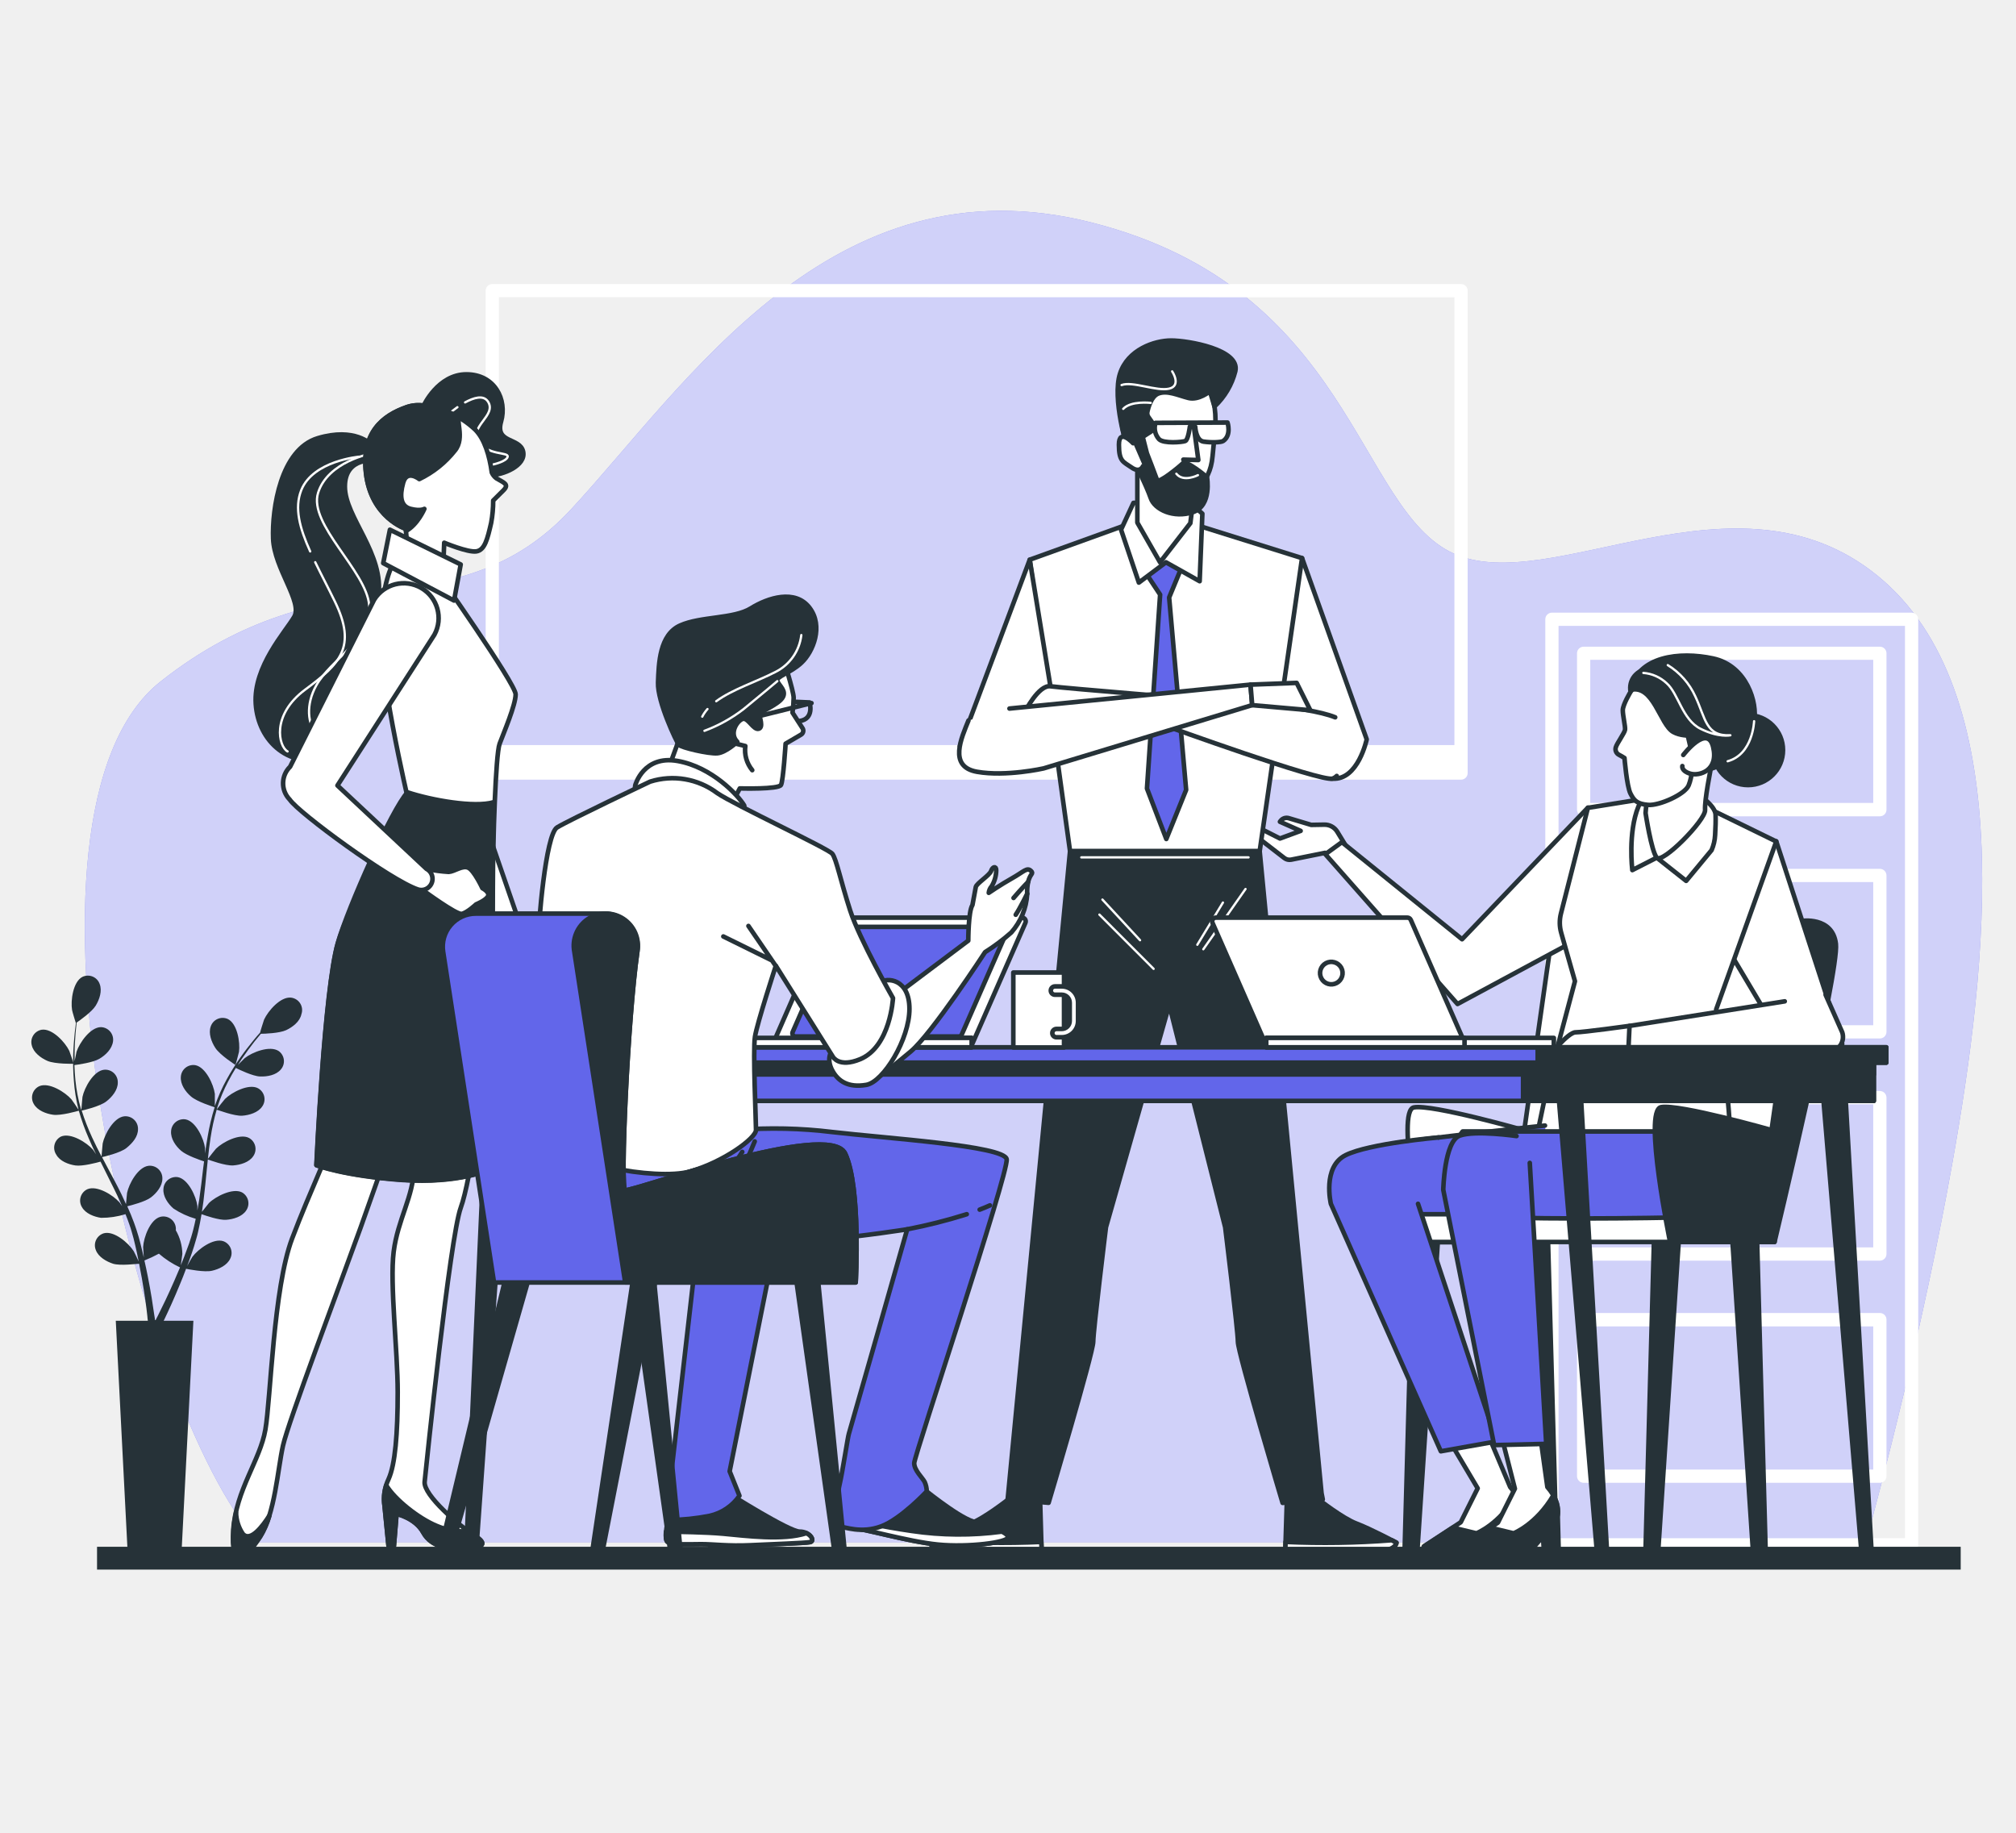
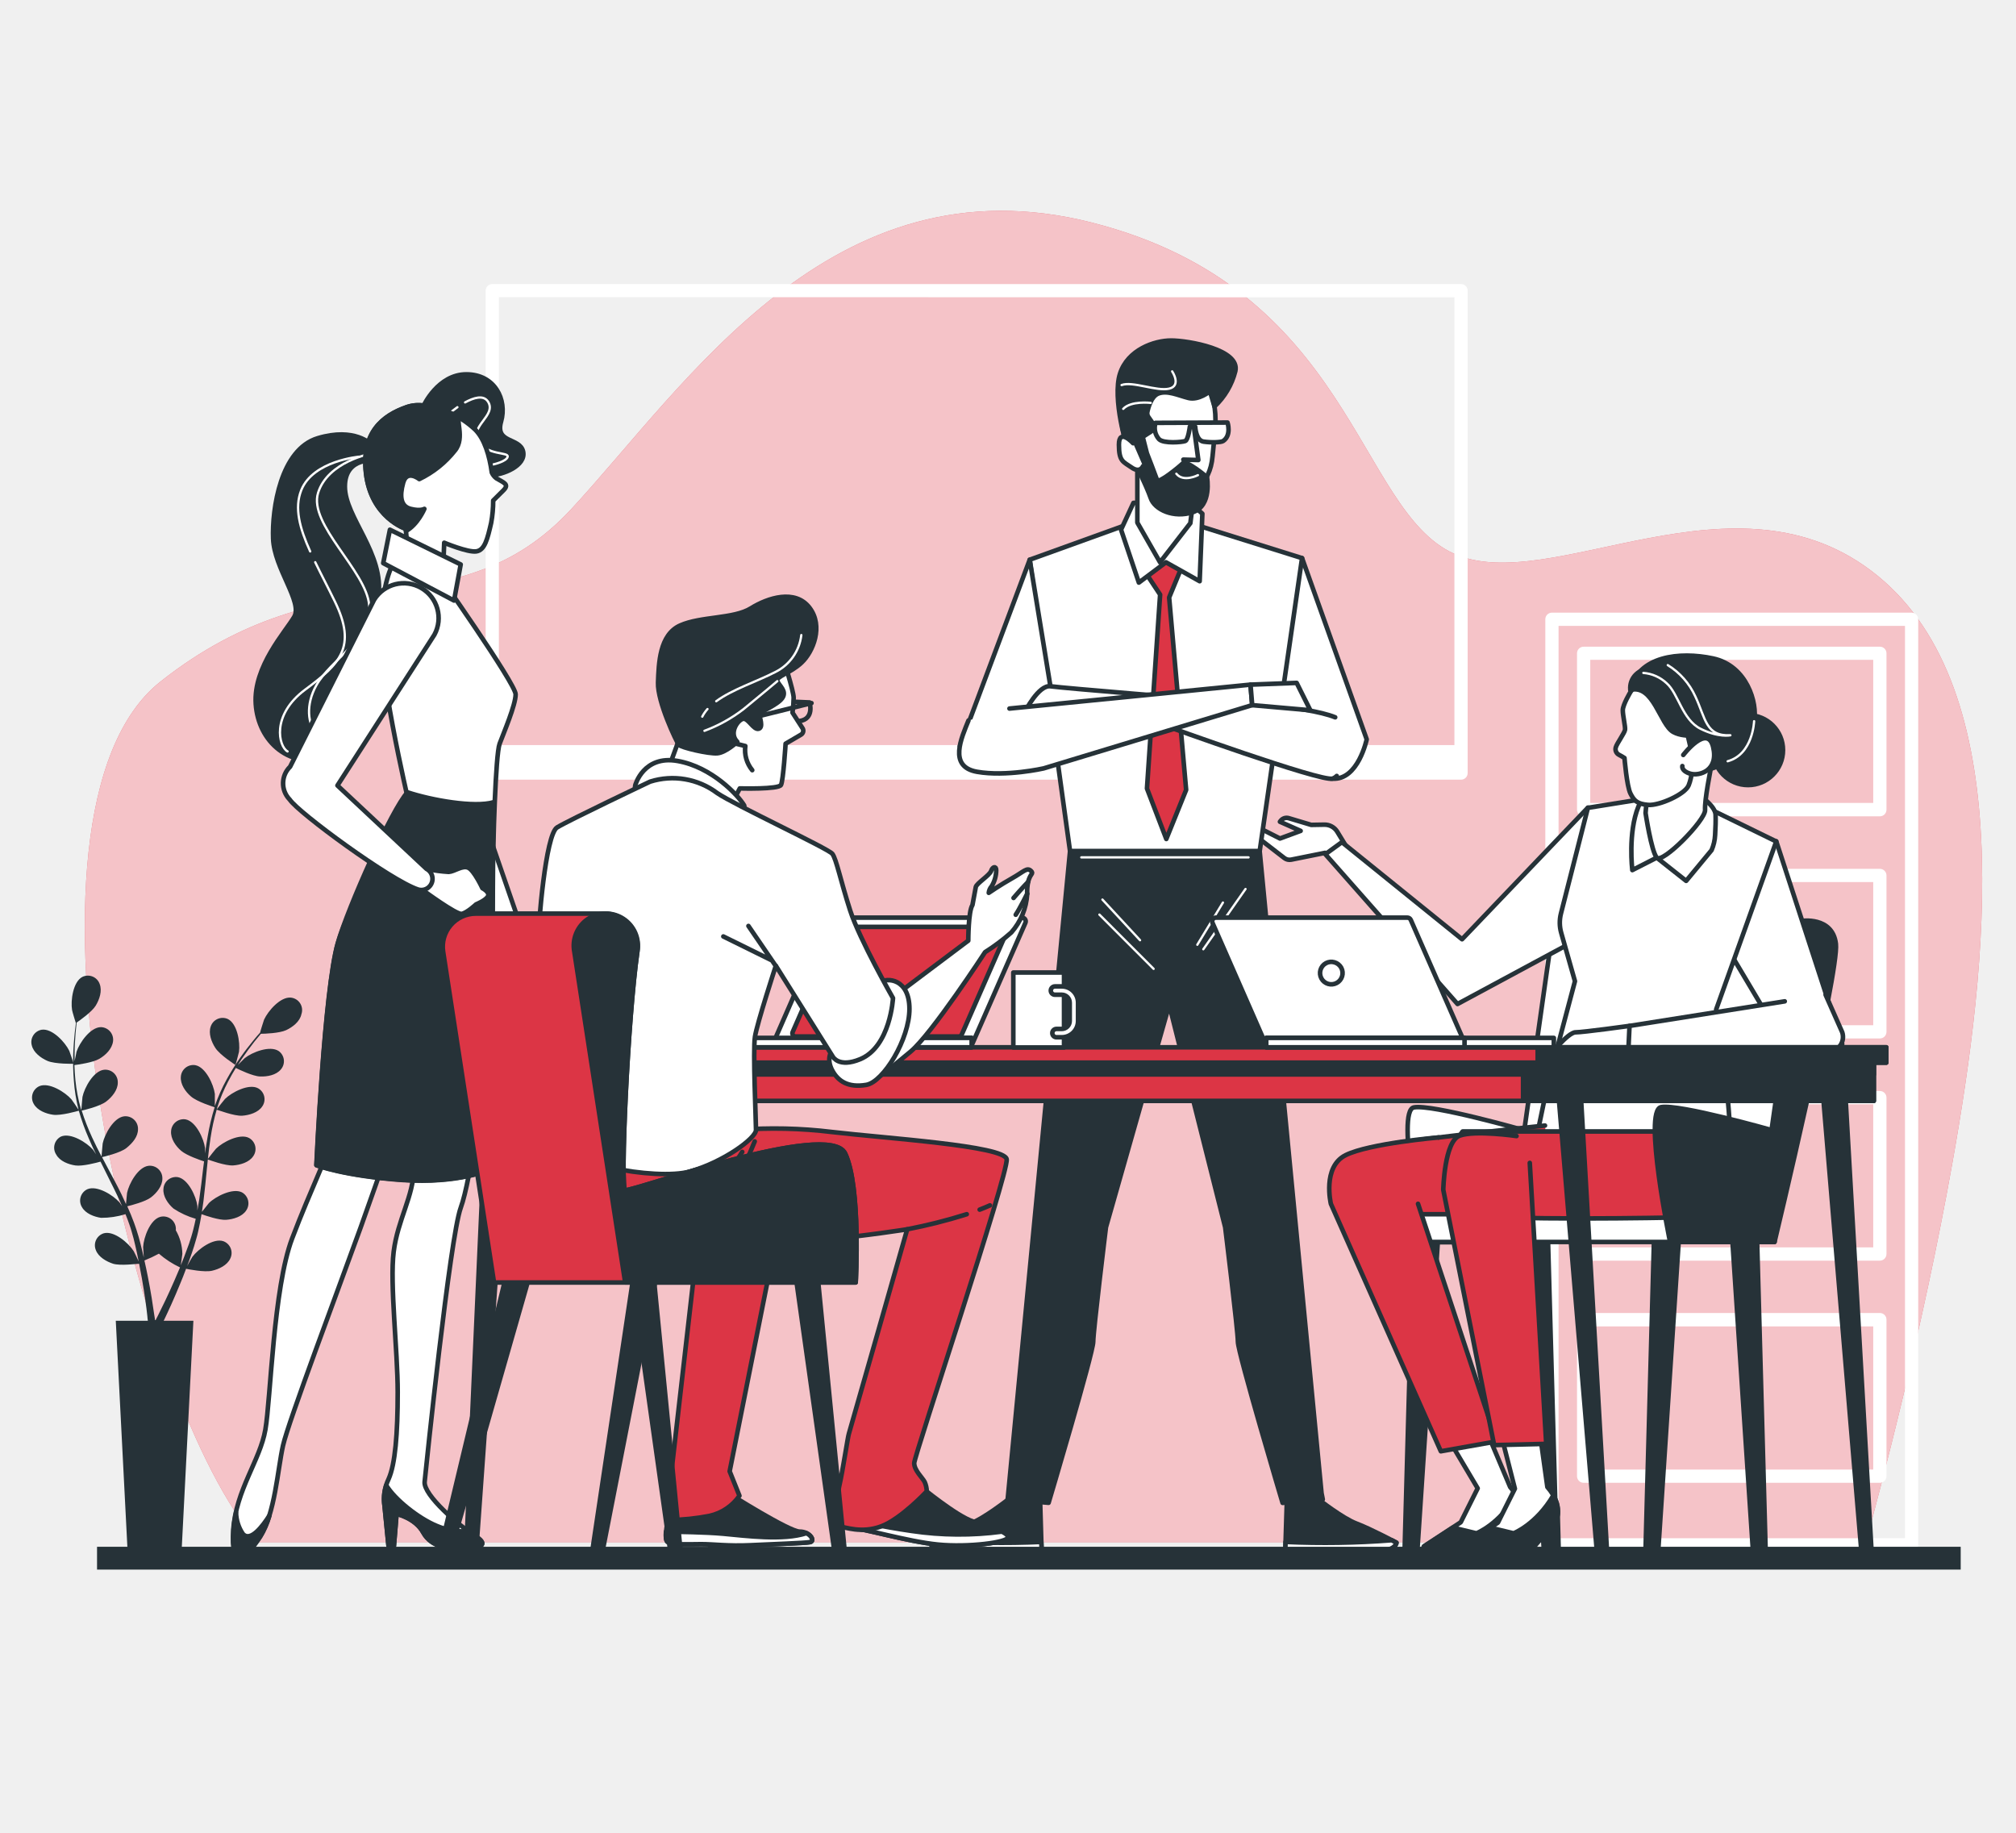
<svg xmlns="http://www.w3.org/2000/svg" viewBox="30 45 440 400">
-   <path d="M437.24 381.57c2.92-10.68 12.43-46.53 18.89-82.84 7.7-43.35 14.44-103.06-16.38-128.11s-71.28 4.82-92.47-4.81-22.15-57.8-79-72.24-88.62 35.63-113.66 62.6-53 8.67-89.58 37.57c-36.2 28.58-5.5 158 21.27 187.83z" fill="#6266ea" />
+   <path d="M437.24 381.57c2.92-10.68 12.43-46.53 18.89-82.84 7.7-43.35 14.44-103.06-16.38-128.11s-71.28 4.82-92.47-4.81-22.15-57.8-79-72.24-88.62 35.63-113.66 62.6-53 8.67-89.58 37.57c-36.2 28.58-5.5 158 21.27 187.83z" fill="#dc3545" />
  <path d="M437.24 381.57c2.92-10.68 12.43-46.53 18.89-82.84 7.7-43.35 14.44-103.06-16.38-128.11s-71.28 4.82-92.47-4.81-22.15-57.8-79-72.24-88.62 35.63-113.66 62.6-53 8.67-89.58 37.57c-36.2 28.58-5.5 158 21.27 187.83z" fill="#fff" opacity=".7" />
  <path d="M447.21 178.71h-78.5a1.45 1.45 0 00-1.44 1.44v202a1.45 1.45 0 001.44 1.45h78.5a1.45 1.45 0 001.45-1.45v-202a1.45 1.45 0 00-1.45-1.44zm-1.44 202h-75.61V181.6h75.61z" fill="#fff" />
  <path d="M375.64 223.16h64.65a1.44 1.44 0 001.44-1.45v-34.13a1.43 1.43 0 00-1.44-1.44h-64.65a1.44 1.44 0 00-1.45 1.44v34.13a1.45 1.45 0 001.45 1.45zm1.44-34.16h61.76v31.24h-61.76zm-1.44 82.64h64.65a1.43 1.43 0 001.44-1.44v-34.13a1.44 1.44 0 00-1.44-1.45h-64.65a1.45 1.45 0 00-1.45 1.45v34.13a1.44 1.44 0 001.45 1.44zm1.44-34.13h61.76v31.25h-61.76zm-1.44 82.62h64.65a1.44 1.44 0 001.44-1.44v-34.14a1.44 1.44 0 00-1.44-1.44h-64.65a1.45 1.45 0 00-1.45 1.44v34.14a1.45 1.45 0 001.45 1.44zm1.44-34.13h61.76v31.24h-61.76zm-1.44 82.62h64.65a1.44 1.44 0 001.44-1.45V333a1.43 1.43 0 00-1.44-1.44h-64.65a1.44 1.44 0 00-1.45 1.44v34.13a1.45 1.45 0 001.45 1.49zm1.44-34.13h61.76v31.24h-61.76zM348.88 107H137.44a1.44 1.44 0 00-1.44 1.4v105.32a1.44 1.44 0 001.45 1.44h211.43a1.43 1.43 0 001.44-1.44V108.4a1.43 1.43 0 00-1.44-1.4zm-1.45 2.89v97.72H138.88v-97.76z" fill="#fff" />
  <g stroke-linecap="round" stroke-linejoin="round">
    <path d="M396.43 315.28L391.88 384a1.39 1.39 0 01-1.38 1.29h0a1.37 1.37 0 01-1.37-1.42l1.87-68.59zm11.64 0l4.55 68.72a1.38 1.38 0 001.37 1.29h0a1.38 1.38 0 001.38-1.42l-1.89-68.55zm-45.62 0L367 384a1.38 1.38 0 001.37 1.29h0a1.38 1.38 0 001.38-1.42l-1.9-68.55zm-18.59 0L339.31 384a1.39 1.39 0 01-1.38 1.29h0a1.39 1.39 0 01-1.38-1.42l1.9-68.55z" fill="#263238" stroke="#263238" />
    <path d="M423.13 246s-45.4-1.7-49.24-1.7-4.73 1.7-4.73 1.7l-6.48 45.69s-20.15-5.75-24.1-5 1.95 29.42 1.95 29.42h22.8l.41-1.72h51.48l13.67-65.12c-.83-2.98-5.76-3.27-5.76-3.27z" fill="#fff" stroke="#263238" />
    <path d="M405.85 274.58s4.62 30-.68 33.5c-.82.54-5.27 3.1-9.43 2.68-3.34-.34-26.94 0-26.94 0s-3.28-6.24-3.94-10.84 4.5-24.34 4.5-24.34z" fill="#fff" stroke="#263238" />
-     <path d="M367.2 290.65s-34.16 3.55-35.77 4.51-9 7.41-7.73 11.6-1.93 4.51 1 5.16 44.46.64 44.46.64" fill="#6266ea" stroke="#263238" />
+     <path d="M367.2 290.65s-34.16 3.55-35.77 4.51-9 7.41-7.73 11.6-1.93 4.51 1 5.16 44.46.64 44.46.64" fill="#dc3545" stroke="#263238" />
    <path fill="#fff" stroke="#263238" d="M417.3 316.06h-81.17V310h81.17z" />
-     <path d="M398.13 291.94h-48.9s-2.57 2.9-2.9 9 .33 7.41 4.84 9 44.57.78 44.57.78" fill="#6266ea" stroke="#263238" />
+     <path d="M398.13 291.94h-48.9s-2.57 2.9-2.9 9 .33 7.41 4.84 9 44.57.78 44.57.78" fill="#dc3545" stroke="#263238" />
    <path d="M359.6 369.54l-5.12-12.13-8.39 1.59 6.42 10.82-3.7 7.41-8 5.23s-.93.92 3.07.61 12.3 0 12.3 0l5.23-6.15s1.9-3.13-1.81-7.38z" fill="#fff" stroke="#263238" />
    <path fill="#263238" stroke="#263238" d="M361.84 374.84l.21 7.93h-1.25l-1.67-3.96 2.71-3.97z" />
    <path d="M356.19 383.11l5.23-6.15s1.35-2.29-.51-5.59c-3.72 6.36-8.67 8.27-8.67 8.27l-5.16-1.24-6.26 4.1s-.93.92 3.07.61 12.3 0 12.3 0z" fill="#263238" stroke="#263238" />
-     <path d="M339.49 307.73l17.15 51.85-12.17 2.16-24-54s-1.93-8.06 3.22-10.63 20.3-3.87 20.3-3.87" fill="#6266ea" stroke="#263238" />
+     <path d="M339.49 307.73l17.15 51.85-12.17 2.16-24-54s-1.93-8.06 3.22-10.63 20.3-3.87 20.3-3.87" fill="#dc3545" stroke="#263238" />
    <path d="M394.5 316.05s-5.91-28.71-1.95-29.42 24.1 5 24.1 5l6.48-45.63s6.84-1.08 7.56 5-13.39 65.05-13.39 65.05z" fill="#263238" stroke="#263238" />
    <path d="M324.91 231.52l-3.05-5a3.23 3.23 0 00-2.81-1.54l-2.87.05-4.91-1.47a1.64 1.64 0 00-1.74.55l-.18.23 4.52 2-4.51 1.66-4.79-2.43a.9.9 0 00-1.13.26h0a.9.9 0 00.16 1.26l6.7 5.17a1.87 1.87 0 001.5.36l7.41-1.49 2.07 2.26z" fill="#fff" stroke="#263238" />
    <path fill="#fff" stroke="#263238" d="M376.57 221.26l-27.47 28.73-26.22-21.19-3.62 2.63 28.85 32.69 25.01-13.47 3.45-29.39zm41.1 7.34l14.4 44.25-12.42.36-12.35-20.77s6.94-20.95 10.37-23.84z" />
    <path d="M402 221l15.67 7.65-13.12 36.69 1.55 10.23-36.74.06 4.38-16.48-3-10.56a8.09 8.09 0 01-.06-4.2l5.88-23.08 15.44-2.48z" fill="#fff" stroke="#263238" />
    <path d="M401.25 218.85s3.08 2.08 3.18 3.93c.05 1.09 0 3-.1 4.46a9.47 9.47 0 01-.77 3.31l-5.55 6.7-6.42-5.07-5.33 2.72s-1-8.17 1.33-13.87 12.47-3.61 13.66-2.18z" fill="#fff" stroke="#263238" />
    <path d="M405.66 203s-1.26 4.53-1.85 7.53-1.78 9-1.67 11.25-9.36 11.83-10.55 10.4-2.44-9.74-2.44-9.74l1.18-13.44s12.34-13.67 15.33-6z" fill="#fff" stroke="#263238" />
    <path d="M385.87 196s-1.69 2.79-1.69 4 .59 3.58.49 4.27-1.78 3-2 3.78a1.38 1.38 0 00.69 1.69 13.2 13.2 0 011.19.69s.5 6.16 1.3 7.75 1.49 2.29 3.87 2.49 8.05-2.29 8.84-4.28.9-4.37 1-7.25-1.89-7-3.38-10.93-7.73-6.09-10.31-2.21z" fill="#fff" stroke="#263238" />
    <circle cx="411.52" cy="208.71" r="7.63" fill="#263238" stroke="#263238" />
    <path d="M385.83 195.57s3.07-2.65 8.59 2.62 3.42 12.89 7.11 14.47 10.52-6.32 11.31-10.26-1.58-12.11-8.95-13.69-16.4-.5-18.06 6.86z" fill="#263238" stroke="#263238" />
    <path d="M385.83 195.57a4.1 4.1 0 014.65-4.49c5 .27 5.52 8.16 8.15 11.32s3.95 2.63 3.95 2.63-4.47 1.31-7.37-.27-4.3-10.49-9.38-9.19z" fill="#263238" stroke="#263238" />
    <path d="M394 190.16a15.6 15.6 0 016 6.81c2.27 4.81 2.27 8.78 7.66 8.5 0 0-2.55.57-6.52-1.42s-4.82-7.65-7.37-9.92a8.39 8.39 0 00-5.1-2.27m24.17 10.54s-.23 7.22-5.77 8.74" fill="none" stroke="#fff" stroke-width=".5" />
    <path d="M397.38 209.77s5.28-6.91 6.52-1.75-3 6.42-5 5.83-1.72-1.66-1.72-1.66m-11.55 56.71s-10.08 1.4-11.76 1.4-5.88 5.32-5.88 5.32h18.48z" fill="#fff" stroke="#263238" />
    <path d="M428.45 262.12l3.62 8.16a3.22 3.22 0 01-3 4.25l-43.7.25.28-5.88 33.88-5.36" fill="#fff" stroke="#263238" />
    <path fill="#263238" stroke="#263238" d="M369.96 374.84l.21 7.93h-1.25l-1.67-3.96 2.71-3.97z" />
    <path d="M367.72 369.54L366.11 358l-8.38.54 2.9 11.36-3.7 7.41-8 5.23s-.92.92 3.08.61 12.3 0 12.3 0l5.23-6.15s1.89-3.21-1.82-7.46z" fill="#fff" stroke="#263238" />
    <path d="M364.31 383.11l5.23-6.15s1.35-2.29-.52-5.59c-3.72 6.36-8.67 8.27-8.67 8.27l-5.15-1.24-6.27 4.1s-.92.92 3.08.61 12.3 0 12.3 0z" fill="#263238" stroke="#263238" />
-     <path d="M363.88 298.8l3.59 61.32-11.37.27-11.1-55.71s.21-10.61 3.6-11.83 12.39.09 12.39.09" fill="#6266ea" stroke="#263238" />
+     <path d="M363.88 298.8l3.59 61.32-11.37.27-11.1-55.71s.21-10.61 3.6-11.83 12.39.09 12.39.09" fill="#dc3545" stroke="#263238" />
  </g>
  <g stroke-linecap="round" stroke-linejoin="round">
    <path d="M314.18 166.81l14.11 39.55s-1.86 8.95-7.46 8.58-7.09-8.21-8.58-9.33-3.73-9.7-3.73-9.7z" fill="#fff" stroke="#263238" />
    <path fill="#fff" stroke="#263238" d="M277.68 158.88l-22.94 8.28 8.8 63.61h41.39l9.25-63.96-24.76-7.75-11.74-.18z" />
-     <path fill="#6266ea" stroke="#263238" d="M279.89 169.78l3.31 4.99-2.87 42.32 4.22 11.02 4.33-10.72-3.71-41.99 2.98-7.21-4.13-5.43-4.13 7.02z" />
+     <path fill="#dc3545" stroke="#263238" d="M279.89 169.78l3.31 4.99-2.87 42.32 4.22 11.02 4.33-10.72-3.71-41.99 2.98-7.21-4.13-5.43-4.13 7.02z" />
    <path fill="#fff" stroke="#263238" d="M284.47 167.72l-5.91 4.43-3.89-11.55 2.71-5.85 12.09-.29 2.95 2.65-.59 14.74-7.36-4.13z" />
    <path d="M290.72 151.75l-.92 7.43-6.62 8.54-4.95-8.66v-13.93s8.67 2.17 12.49 6.62z" fill="#fff" stroke="#263238" />
    <path d="M274.83 136.31c0-6.75 4.92-12.22 11-12.22s9.45 5.77 9.45 12.52c0 2.18-.45 5.92-.63 7.91-.31 3.4-1.34 4.84-3.35 7.89-6.59 10-12-4.67-14.77-9.6a13.12 13.12 0 01-1.7-6.5z" fill="#fff" stroke="#263238" />
    <path fill="#fff" stroke="#263238" d="M290.61 138.43l.93 6.97-3.27-.09" />
    <path d="M297.91 137.22l-15.72.07a3.67 3.67 0 00.78 3.57c1 1 5.07.65 5.72.39s1-3.12 1-3.12h1.17s.13 3 1.81 3.25 3.87.17 4.29-.13c1.86-1.25.95-4.03.95-4.03z" fill="#fff" stroke="#263238" />
    <path d="M276.77 143.94s3.54 7.25 4.38 9.76 5 4.47 9.21 3.07 3.07-7.63 3.07-7.63-4.47-3.82-5.3-3-5.31 4.47-5.59 3.63-2.23-5.86-2.23-5.86l-.91-3.56 1.87-1.2a1.4 1.4 0 00.25-1.88l-.88-1.27a1.42 1.42 0 01-.23-1.08c.23-1.09.86-3.35 2.32-4 2-.83 4.43.38 6.67.94s4.67-1.46 4.67-1.46l1 3.32a15.93 15.93 0 004.54-7.7c1.12-4.75-10.33-6.7-14-6.7s-9.49 2-11.17 7.26 1.34 16.42 2.33 17.36z" fill="#263238" stroke="#263238" />
    <path d="M285.83 126.05s2.08 3.12-.65 3.77-8.05-1.69-10.39-.78m6.36 3.89s-4.28-.52-6 1.3m16.3 14.47s-3.15 1.64-4.71-.31" fill="none" stroke="#fff" stroke-width=".5" />
    <path d="M277.3 141.73s-3.09-3.4-3.09.31.93 3.71 2.78 5 2.48-.31 2.48-.31" fill="#fff" stroke="#263238" />
    <path d="M318.56 372.24h.14l-.27-1.36-13.5-140.1h-41.39l-13.61 141.45h.15l8.78.75s9.74-32.7 9.74-35.14 2.78-25 2.78-25l13.81-48.55 12.21 48.55s2.78 22.61 2.78 25 9.75 35.16 9.75 35.16l8.26-.71h.37z" fill="#263238" stroke="#263238" />
    <path fill="none" stroke="#fff" stroke-width=".5" d="M301.84 239.02l-9.21 13.15m4.28-10.19l-5.59 9.21m-20.71-9.86l8.21 8.87m-8.87-5.59l11.83 11.84M266 232.12h36.5" />
    <path d="M250.08 372.23s-5.27 4.15-8.31 5.29-8.72 4.17-8.72 4.17 0 1.9 4.93 1.9h19.35l-.33-11.36z" fill="#263238" stroke="#263238" />
    <path d="M257.26 381.52a188.23 188.23 0 01-23.18-.37l-1 .54s0 1.9 4.93 1.9h19.35z" fill="#fff" stroke="#263238" />
    <path d="M317.76 372.23s5.28 4.15 8.31 5.29 8.73 4.17 8.73 4.17 0 1.9-4.94 1.9h-19.34l.35-11.36z" fill="#263238" stroke="#263238" />
    <path d="M310.58 381.52a188.23 188.23 0 0023.18-.37l1 .54s0 1.9-4.94 1.9h-19.3zm-55.84-214.36l-15.24 40.69h14.62l5.46-11.1-4.84-29.59z" fill="#fff" stroke="#263238" />
    <path d="M321.41 201.55c-6.1-2.52-25.67-3.77-26.69-3.77s-32.83-2.62-35.44-3-5.6 5.6-5.6 5.6l13.8-.38 16.79 3.36s34 12.31 36.56 11.57a2.28 2.28 0 00.92-.58" fill="#fff" stroke="#263238" />
    <path d="M250.32 199.64l52.6-5.22.38 4.47-45.52 13.81s-8.2 1.86-14.55.74-3.35-7.46-1.86-11.19" fill="#fff" stroke="#263238" />
    <path fill="#fff" stroke="#263238" d="M302.93 194.42l10.07-.38 2.98 5.97-12.68-1.11-.37-4.48z" />
  </g>
  <g stroke="#263238" stroke-linecap="round" stroke-linejoin="round">
    <path d="M370 282.16l8.59 102.27a1.13 1.13 0 001.35.94 1.1 1.1 0 00.83-1.18l-5.85-102zm57.73 0l8.62 102.61a1.12 1.12 0 001.35.94 1.1 1.1 0 00.83-1.18l-5.87-102.37zm-238.24 0L185 383.54a1.12 1.12 0 00.84 1.19h0a1.07 1.07 0 001.33-.92l7.27-101.65zm-53.21 0l-4.52 101a1.13 1.13 0 00.85 1.19 1.08 1.08 0 001.33-.92l7.24-101.31z" fill="#263238" />
-     <path fill="#6266ea" d="M133.08 276.49h305.89v8.78H133.08z" />
+     <path fill="#dc3545" d="M133.08 276.49h305.89v8.78H133.08z" />
    <path fill="#263238" d="M133.08 276.49h305.89v3.01H133.08z" />
    <path fill="#263238" d="M362.42 276.49h76.54v8.78h-76.54z" />
-     <path fill="#6266ea" d="M130.35 273.57h311.34v3.35H130.35z" />
+     <path fill="#dc3545" d="M130.35 273.57h311.34v3.35H130.35z" />
    <path fill="#263238" d="M365.61 273.57h76.07v3.35h-76.07z" />
    <path d="M199.7 273.27h41.78a.81.81 0 00.75-.49l11.57-26.38a.81.81 0 00-.75-1.13h-41.78a.81.81 0 00-.74.48L199 272.13a.81.81 0 00.7 1.14z" fill="#fff" />
-     <path d="M203.62 271.21h35.65a.69.69 0 00.63-.41l9.87-22.51a.69.69 0 00-.63-1h-35.65a.69.69 0 00-.64.42L203 270.24a.69.69 0 00.62.97z" fill="#6266ea" />
+     <path d="M203.62 271.21h35.65a.69.69 0 00.63-.41l9.87-22.51a.69.69 0 00-.63-1h-35.65a.69.69 0 00-.64.42L203 270.24a.69.69 0 00.62.97z" fill="#dc3545" />
    <path fill="#fff" d="M179.29 271.52h62.77v2.05h-62.77z" />
    <path fill="#fff" d="M211.64 271.52h30.43v2.05h-30.43zm39.52-14.27h11.07v16.36h-11.07z" />
    <path d="M261.74 271.38h-1.16a.91.91 0 010-1.82h1.16a1.74 1.74 0 001.73-1.73v-4a1.74 1.74 0 00-1.73-1.73h-1.49a.91.91 0 110-1.82h1.49a3.55 3.55 0 013.55 3.55v4a3.55 3.55 0 01-3.55 3.55zm86.98 1.89h-41.78a.81.81 0 01-.74-.49l-11.57-26.38a.81.81 0 01.74-1.13h41.78a.82.82 0 01.75.48l11.57 26.38a.82.82 0 01-.75 1.14z" fill="#fff" />
    <path fill="#fff" d="M369.13 273.57h-62.77v-2.05h62.77z" />
    <path fill="#fff" d="M349.64 273.57h-43.28v-2.05h43.28zm-26.9-17.35a2.46 2.46 0 11-3.37-1 2.49 2.49 0 013.37 1z" />
  </g>
  <g stroke-linecap="round" stroke-linejoin="round">
    <path d="M127.37 178.57l3.08 30.43 14 40.53-4.79 2.74-16.44-37.1-8.21-31.85s-.69-9.58 2.74-11 8.25.09 9.62 6.25zm17.12 71s3.08 6.51 3.43 8.22.7 5.2-.65 6.76c-1.63 1.88-3.12.43-3.12.43s-4.11-1-4.11-4.45-.34-8.22-.34-8.22z" fill="#fff" stroke="#263238" />
    <path fill="none" stroke="#263238" d="M141.13 259.78l5.77 1.5" />
    <path d="M142.51 255.89l1.64 2.58s-3.82 6.53-1.77 4.82 5.88-3.79 5.54-5.5a27.2 27.2 0 00-2.28-5.16" fill="#fff" stroke="#263238" />
    <path d="M111 142s-3.52-3.8-11.64-1.36-10 15.44-9.75 21.93 6.5 13.81 4.61 17.06-8.94 10.83-8.4 19 7.31 14.62 17.06 11.64 8.12-14.91 6.18-19.27 2.17-6.23 3.52-15.71-7.31-17.33-7.31-24.1 7-5.68 7-5.68z" fill="#263238" stroke="#263238" />
    <path d="M98.8 167.7c1.28 2.64 2.77 5.46 4.25 8.5 4.94 10.08 1.08 13.72-6.43 19.3s-5.79 12.44-3.86 13.5m15.66-64.33s-10.08.86-12.66 7.29c-1.56 3.91-.36 8.29 1.94 13.39m3.35 41.14a6.06 6.06 0 002.43.38" fill="none" stroke="#fff" stroke-width=".5" />
    <path d="M111 144s-9.44 1.71-11.58 8.57 10.51 17 11.15 24.46-8.37 11.82-11.57 17.61c-2.25 4.06-2 8.53.37 10.78" fill="none" stroke="#fff" stroke-width=".5" />
    <path d="M135.22 282.07s-2.33 20.12-4.67 26.54-7.58 56.87-7.87 59.79 7.58 9.62 10.79 11.67 1.75 2.62-1.75 2.91-7.58-.29-9.33-3.5-5.84-4.08-5.84-4.08l-.58 7h-1.17l-.87-8.75a10.08 10.08 0 01.87-5.83c1.46-3.21 2-9.92 2-19s-1.75-23.63-.88-30.63 4.38-12.25 4.38-18.08.29-14.58.29-14.58z" fill="#fff" stroke="#263238" />
    <path d="M113.93 373.65a9.66 9.66 0 01.37-4.49c1.81 3.06 7 7.21 11 8.86a14.59 14.59 0 006.89 1.16c.47.35.91.65 1.28.89 3.21 2 1.75 2.62-1.75 2.91s-7.58-.29-9.33-3.5-5.84-4.08-5.84-4.08l-.58 7h-1.17z" fill="#263238" stroke="#263238" />
    <path d="M118.3 285.28s-5 14.87-9.62 27.7-15.75 42.29-16.92 47.54-1.75 14.88-5 19.84-6.42 7.29-5.84-1.46 5.84-15.17 7-21.88 1.75-30.91 5.83-41.7 8.46-19.54 9-22.75a75.37 75.37 0 00.58-9.63z" fill="#fff" stroke="#263238" />
    <path d="M81.52 375.15a8.66 8.66 0 001.48 4.62c1.68 1.88 4.39-1.77 5.8-4a18.93 18.93 0 01-2 4.58c-3.21 4.95-6.42 7.29-5.84-1.46a26.24 26.24 0 01.56-3.74z" fill="#263238" stroke="#263238" />
    <path d="M116 167.9s-1.75 1.46-2.92 11.38 6.13 40.83 6.13 40.83-12.54 20.54-15.46 30.75-4.67 48.46-4.67 48.46 6.13 2.34 18.67 3.21S137 300.2 137 300.2s.58-54.59.58-63 .59-27.54 1.46-29.87 3.5-8.46 3.5-10.79S125 169.36 125 169.36z" fill="#fff" stroke="#263238" />
    <path d="M103.72 250.86c2.3-8 11.82-29.28 15.22-32.94 5.17 1.72 14.6 3.42 18.81 2.16-.13 3-.2 14.2-.2 17.07 0 8.46-.58 63-.58 63s-6.71 3.21-19.25 2.33-18.67-3.21-18.67-3.21 1.75-38.2 4.67-48.41zm18.75-117.34s3.13-6.82 9.32-6.82 8.94 5.5 7.57 10.31 4.12 3.44 4.81 6.54-4.47 5.15-7.22 5.15-14.48-15.18-14.48-15.18z" fill="#263238" stroke="#263238" />
    <path d="M131.51 132.82c1.84-1 4-1.72 5-.16 1.93 3-4.07 5.36-2.14 8.58s6.65 2.36 6.43 3.43-3.21 1.71-3.21 1.71M128.36 135s.59-.51 1.47-1.13" fill="none" stroke="#fff" stroke-width=".5" />
    <path d="M138.34 149.39a3.12 3.12 0 01-1-1.26c-.5-3.69-1.58-7.32-3.62-9.36a19.83 19.83 0 00-11.23-5.25 7.91 7.91 0 00-3.71.34c-5.31 1.86-9.87 5.53-8.89 14.38 1.08 9.75 8.67 12.19 8.67 12.19l.54 6 7.58 3.52.27-6.5s5.14 2.16 7 1.89 2.44-2.71 3.25-6.23a26.34 26.34 0 00.44-4.87l2.27-2.26c1.29-1.31.02-1.63-1.57-2.59z" fill="#fff" stroke="#263238" />
    <path d="M109.87 148.24c-1-8.85 3.58-12.52 8.89-14.38a7.91 7.91 0 013.71-.34 21.49 21.49 0 018.12 2.82c-1.52-.31 1.07 4.16-1.31 7a22.13 22.13 0 01-7.77 6.22s-2.7-2.17-3.52.81-.54 5.14 1.63 5.69 3 0 3 0-1.44 3.41-4 4.82v-.49s-7.62-2.39-8.75-12.15z" fill="#263238" stroke="#263238" />
    <path fill="#fff" stroke="#263238" d="M130.55 168.19l-1.45 7.88-15.46-8.17 1.46-7.29 15.45 7.58zm-7.47 66.44a32.4 32.4 0 004.86.66c1.27-.08 3-1.51 4.28-.9s3.07 4.46 3.07 4.46 1.7.86 1.21 1.77-2.59 1.75-2.59 1.75-2 1.89-3.16 2.08-8.23-5-8.23-5z" />
    <path d="M123.83 238.37a2.45 2.45 0 00-.75-3.74l-19.43-18.2 21.16-32.9a7.61 7.61 0 00-13.15-7.65l-18.34 36.45a5.06 5.06 0 00-.16 7.1l.07.07c1.84 2.84 22.08 17.69 28 19.63a2.43 2.43 0 002.6-.76z" fill="#fff" stroke="#263238" />
  </g>
  <g stroke-linecap="round" stroke-linejoin="round">
    <path d="M200.71 188s2.51 7.77 2.51 9.28a27.44 27.44 0 01-.25 3.26l2.21 3.43a1 1 0 01-.31 1.34l-3.41 2s-.5 8-1 9-9 .76-9 .76l-2.76 5.26-14.3-5.51 3.76-10.29-.78-15.53s8.78-7.76 23.33-3z" fill="#fff" stroke="#263238" />
    <path d="M190.92 206.9s-2.49 2.34-4.36 2.5-7.95-1.25-8.42-1.87-4.67-9.35-4.52-13.56.32-10.44 4.83-12.46 11.69-1.41 15.43-3.74 9.66-4.21 12.78-.16.78 9.66-1.71 12-5.61 3-5.3 4 2.18 2.18 1.09 3.74-5 3-5 3.58.94 2.81-.15 3.12-2.19-2.18-3.28-2.18-3.41 3.01-1.39 5.03z" fill="#263238" stroke="#263238" />
    <path d="M184.41 199.75a7.91 7.91 0 00-1.14 1.66m21.62-17.81a10.32 10.32 0 01-5.7 8.08c-4 2.07-9.33 3.76-12.87 6.36m13.33-4.38s-3.55 3-7.35 6.09a32.38 32.38 0 01-8.55 4.75" fill="none" stroke="#fff" stroke-width=".5" />
    <path d="M190.67 207.32l2 .5a6.91 6.91 0 001.51 5.27" fill="#fff" stroke="#263238" />
    <path fill="none" stroke="#263238" d="M192.99 201.95l14.12-3.5m-3.63-.28l3.22.14s1.11 3.64-2.24 4.06" />
    <path d="M189.24 371.06s13 8.21 15.29 8.21 3.43 2.06 2.29 2.29-8.22.45-13 .68-8-.23-10.73-.23-5.94.23-7.31-.45.92-8.45.92-9.82 10.94-1.6 12.54-.68z" fill="#263238" stroke="#263238" />
    <path d="M206 379.61c-5.05 1.66-13.24.57-18.16.12-3.89-.35-10-.43-12.49-.45-.1 1.17 0 2.06.39 2.28 1.37.68 4.57.45 7.31.45s5.93.46 10.73.23 11.87-.46 13-.68c.89-.18.47-1.36-.78-1.95z" fill="#fff" stroke="#263238" />
-     <path d="M199.51 314.66l-10.26 51.45 2.14 5.34a10.75 10.75 0 01-6.49 4.38 49.17 49.17 0 01-8.9.92s-1.14-5.71-.45-6.4.91-3.42.91-3.42l5.93-51.82z" fill="#6266ea" stroke="#263238" />
+     <path d="M199.51 314.66l-10.26 51.45 2.14 5.34a10.75 10.75 0 01-6.49 4.38 49.17 49.17 0 01-8.9.92s-1.14-5.71-.45-6.4.91-3.42.91-3.42l5.93-51.82z" fill="#dc3545" stroke="#263238" />
    <path d="M230.78 369.32s8 6.62 11.65 7.76 7.53 2.28 7.53 3.42-8.67 2.28-15.29 1.6-16.67-3.65-18.95-3.65-1.83-5.94-1.83-6.85 11.19-8.22 16.89-2.28z" fill="#263238" stroke="#263238" />
    <path d="M250 380.5c0-.41-.51-.82-1.32-1.23a70.46 70.46 0 01-19.68-.14c-6.57-.94-12.07-2.2-14.88-2.9.24 1.23.71 2.22 1.64 2.22 2.28 0 12.33 3 18.95 3.65s15.29-.46 15.29-1.6z" fill="#fff" stroke="#263238" />
-     <path d="M191.07 291.6a104.15 104.15 0 0120.54.46c11.64 1.37 37.65 3 38.1 5.94s-20.18 64.73-20.18 66.32 1.82 3.2 2.28 4.11a5.29 5.29 0 01.46 2.06s-5.59 6-9.93 7.63-8 .1-8.9.1-.91-6.16-.22-9.13 1.82-10.5 2.05-11.18S228 313.29 228 313.29s-34 5.48-54.31 3.19-22.37-5.47-23.51-10.27 1.14-14.38 1.14-14.38z" fill="#6266ea" stroke="#263238" />
+     <path d="M191.07 291.6a104.15 104.15 0 0120.54.46c11.64 1.37 37.65 3 38.1 5.94s-20.18 64.73-20.18 66.32 1.82 3.2 2.28 4.11a5.29 5.29 0 01.46 2.06s-5.59 6-9.93 7.63-8 .1-8.9.1-.91-6.16-.22-9.13 1.82-10.5 2.05-11.18S228 313.29 228 313.29s-34 5.48-54.31 3.19-22.37-5.47-23.51-10.27 1.14-14.38 1.14-14.38z" fill="#dc3545" stroke="#263238" />
    <path d="M188.5 306.39a14.93 14.93 0 01-1.54 1.88m7.76-14.16a86.38 86.38 0 01-4.53 9.59m1.81-7.3a24.25 24.25 0 01-11.87 10" fill="none" stroke="#263238" />
    <path d="M243.82 309c.78-.3 1.53-.61 2.24-.93M228 313.29a117.48 117.48 0 0013-3.29m13.39-72.52c.48-1.91 1.28-1.76.64-2.39-.88-.88-1.59.16-4.14 1.59s-5.09 3.18-5.09 3.18a2.56 2.56 0 01.63-1.43 6.81 6.81 0 001-3.5c0-1-.8-.8-1.12.16s-3.18 2.7-3.34 3.5-.73 3.94-.73 3.94c-.91 1.37-.91 7.76-.91 7.76l-18.53 13.92-9.36 11s4.11 6.62 6.39 5.71 3.42-1.83 8.9-6.4c4.64-3.87 16.27-21.72 16.27-21.72a43.2 43.2 0 005.73-4.3 13.89 13.89 0 003.46-8.4 10.54 10.54 0 01.2-2.62zm-85.74-21.12s1.76-6.6 9.24-5.28 13.2 7.48 14.52 9.68-24.2-.88-24.2-.88z" fill="#fff" stroke="#263238" />
    <path d="M211.77 274s-1.74 1.88 0 4.84c1.19 2.05 3.29 3.62 7.31 2.93 3.76-.66 9.41-10 9.41-16.57s-4.84-7-6.6-5.72S211.77 274 211.77 274z" fill="#fff" stroke="#263238" />
    <path d="M171.89 215.59s-17.8 8.45-20.31 10-4.11 21.45-4.11 24.88 2.51 37 3.19 42.68 22.6 9.59 29.91 7.53S195 293.43 195 291.6s-.69-17.34-.23-20.31 4.56-15.52 4.56-15.52l12.46 19.88s1.31 2.44 5.94.52c6.62-2.74 7.17-13.33 7.17-13.33s-7.3-12.78-9.36-19.17-3-11.19-3.88-12.33-21.46-10.73-25.11-13.24a16.23 16.23 0 00-14.66-2.51z" fill="#fff" stroke="#263238" />
    <path fill="none" stroke="#263238" d="M199.28 255.77l-5.93-8.68m4.97 7.44l-10.45-5.15" />
    <path d="M167.35 320l9.12 64.82a1.09 1.09 0 001.33.91h0a1.11 1.11 0 00.84-1.17l-6.43-65.63zm-26.2.51l-15.24 63.66a1.09 1.09 0 00.91 1.33h0a1.08 1.08 0 001.2-.78l17.7-61.78z" fill="#263238" stroke="#263238" />
    <path d="M168.83 319.72l-9.7 64.73a1.1 1.1 0 001 1.26h0a1.09 1.09 0 001.13-.88l12.31-63.08zm34.34.28l9.12 64.82a1.09 1.09 0 001.33.91h0a1.11 1.11 0 00.84-1.17L208 318.91z" fill="#263238" stroke="#263238" />
-     <path d="M126.72 252.73l11.1 72.17h78.94s1.17-20.8-2.31-28.15-46.45 8.41-48 8c-1.15-.29.55-37.55 2.66-52.11a7.22 7.22 0 00-7.15-8.25h-28.1a7.22 7.22 0 00-7.14 8.34z" fill="#6266ea" stroke="#263238" />
+     <path d="M126.72 252.73l11.1 72.17h78.94s1.17-20.8-2.31-28.15-46.45 8.41-48 8c-1.15-.29.55-37.55 2.66-52.11a7.22 7.22 0 00-7.15-8.25h-28.1a7.22 7.22 0 00-7.14 8.34z" fill="#dc3545" stroke="#263238" />
    <path d="M214.45 296.75c-3.48-7.35-46.45 8.41-48 8-1.15-.29.55-37.55 2.66-52.11a7 7 0 10-13.76.07l11.1 72.17h50.31s1.17-20.78-2.31-28.13z" fill="#263238" stroke="#263238" />
    <path d="M254.39 237.48s-1.27 1.27-3.18 3.5m2.98-.92s-1.55 3.15-2.5 4.58" fill="#fff" stroke="#263238" />
  </g>
  <g fill="#263238">
    <path d="M40.36 276.54c1.66.72 5.71.63 5.72.63s-.87-2.65-.95-2.81c-.89-1.87-3.71-4.94-6-4.63a2.73 2.73 0 00-2.19 3.43c.38 1.58 2 2.76 3.42 3.38z" />
    <path d="M93.51 262.73c-2.3-.25-5 2.9-5.87 4.79-.07.16-.91 2.84-.87 2.84-.44.49-.9 1-1.39 1.62-.9 1.1-1.9 2.36-2.91 3.8a51.13 51.13 0 00-3 4.8 36.59 36.59 0 00-2.58 5.8.19.19 0 010 .07v-2.71c-.27-2.05-2-5.85-4.26-6.27a2.73 2.73 0 00-3.16 2.53c-.14 1.63 1 3.26 2.19 4.28 1.3 1.16 4.9 2.28 5.19 2.37a46.8 46.8 0 00-1.52 6.35c-.23 1.24-.41 2.49-.58 3.75v-1.18c-.26-2.05-2-5.85-4.25-6.27a2.74 2.74 0 00-3.16 2.57c-.13 1.63 1 3.26 2.2 4.29s4.21 2.06 5 2.31c-.06.49-.13 1-.19 1.45-.27 2.32-.54 4.64-.87 6.9-.12.8-.26 1.58-.4 2.36v-1c-.27-2.05-2-5.85-4.26-6.27a2.74 2.74 0 00-3.15 2.58c-.13 1.62 1 3.25 2.2 4.28a17.5 17.5 0 004.85 2.23c-.17.8-.34 1.59-.54 2.36-.15.52-.25 1-.43 1.54s-.33 1-.49 1.52c-.35.95-.7 1.94-1.06 2.86-.25.65-.5 1.26-.74 1.87.12-.79.33-2.35.34-2.48a10.66 10.66 0 00-1.43-5.17 2.43 2.43 0 000-.6 2.73 2.73 0 00-3.37-2.33c-2.24.59-3.65 4.51-3.76 6.57 0 .12.08 1.45.14 2.29-.11-.49-.22-1-.34-1.46-.23-1-.5-2-.77-3-.16-.51-.31-1-.47-1.53s-.36-1-.54-1.56c-.44-1.21-.94-2.41-1.48-3.61.86-.21 3.92-1 5.15-1.93s2.52-2.48 2.51-4.11a2.73 2.73 0 00-3-2.8c-2.3.25-4.3 3.91-4.71 5.93 0 .13-.17 1.61-.23 2.43-.32-.72-.65-1.44-1-2.16-1-2.06-2.14-4.13-3.23-6.19l-1-1.9c.31-.07 4-.91 5.34-2s2.52-2.47 2.51-4.11a2.74 2.74 0 00-3-2.8c-2.3.25-4.29 3.91-4.71 5.93 0 .16-.23 2.29-.25 2.84-.72-1.39-1.43-2.79-2.07-4.19a48.24 48.24 0 01-2.26-5.83c.14 0 4-.9 5.38-2 1.22-.94 2.52-2.48 2.5-4.11a2.73 2.73 0 00-3-2.8c-2.3.25-4.29 3.91-4.71 5.93 0 .16-.24 2.46-.25 2.88 0-.12-.08-.23-.12-.35a35.9 35.9 0 01-1.17-6.15 49.36 49.36 0 01-.22-3.33c.73-.09 4-.53 5.43-1.36s2.78-2.19 3-3.81a2.74 2.74 0 00-2.63-3.11c-2.32 0-4.7 3.42-5.34 5.38 0 .11-.26 1.23-.42 2.05v-1.45c0-1.75.11-3.35.22-4.76.07-.81.15-1.54.23-2.22.67-.46 3.34-2.34 4.16-3.69s1.46-3.22.86-4.74a2.73 2.73 0 00-3.76-1.54c-2.06 1.06-2.6 5.19-2.26 7.23 0 .17.81 2.87.84 2.85-.09.65-.18 1.35-.26 2.12-.14 1.42-.28 3-.33 4.78a50 50 0 00.14 5.66 35.75 35.75 0 001 6.26.19.19 0 010 .07c-.36-.57-1.43-2.13-1.53-2.24-1.35-1.56-4.88-3.79-7-2.88a2.73 2.73 0 00-1.22 3.88c.79 1.43 2.67 2.14 4.2 2.36 1.72.25 5.34-.8 5.63-.88a48.78 48.78 0 002.19 6.08c.5 1.15 1 2.3 1.59 3.44-.33-.49-.63-.92-.67-1-1.35-1.56-4.88-3.79-7-2.88a2.73 2.73 0 00-1.03 3.95c.78 1.43 2.67 2.14 4.19 2.36s4.65-.6 5.47-.84c.22.44.43.88.65 1.31 1 2.09 2.11 4.17 3.08 6.24.34.73.65 1.46 1 2.19l-.59-.84c-1.35-1.56-4.88-3.78-7-2.88a2.74 2.74 0 00-1.21 3.89c.79 1.43 2.67 2.14 4.19 2.36a17.68 17.68 0 005.33-.8c.3.76.6 1.52.85 2.26.17.52.36 1 .49 1.53s.29 1 .43 1.54c.24 1 .49 2 .7 3 .15.67.28 1.32.41 2-.34-.73-1-2.15-1.09-2.26-1.1-1.75-4.25-4.48-6.49-3.91a2.74 2.74 0 00-1.78 3.66c.56 1.53 2.31 2.52 3.78 3 1.63.49 5.22 0 5.67 0 .22 1.07.41 2.12.59 3.11.6 3.43 1 6.32 1.21 8.33 0 .36.08.68.11 1h-7l2.54 49.57h11.86l2.54-49.57h-6.49l.15-.29c.89-1.86 2.12-4.52 3.45-7.78.43-1 .86-2.13 1.29-3.27.44.09 4 .81 5.65.43 1.51-.34 3.33-1.19 4-2.67a2.73 2.73 0 00-1.51-3.78c-2.19-.74-5.53 1.75-6.76 3.41-.07.1-.74 1.25-1.15 2l.53-1.4c.35-.95.67-1.92 1-2.95l.45-1.53c.17-.51.28-1.06.42-1.6.29-1.25.53-2.53.75-3.83.83.3 3.82 1.34 5.36 1.23s3.47-.67 4.36-2a2.74 2.74 0 00-.92-4c-2-1-5.74.9-7.2 2.35-.09.1-1 1.26-1.52 1.91.12-.78.24-1.56.34-2.36.29-2.29.5-4.62.73-6.94.07-.71.15-1.42.22-2.13.3.11 3.82 1.42 5.55 1.3 1.53-.11 3.46-.67 4.35-2a2.74 2.74 0 00-.92-4c-2-1.05-5.73.9-7.2 2.35-.11.11-1.45 1.79-1.77 2.23.17-1.56.35-3.11.59-4.64a47.09 47.09 0 011.33-6.1c.14 0 3.8 1.43 5.58 1.31 1.53-.11 3.46-.68 4.35-2a2.73 2.73 0 00-.92-4c-2-1.06-5.73.89-7.2 2.35-.11.11-1.55 1.92-1.79 2.26l.09-.35a35.54 35.54 0 012.42-5.78c.53-1 1.09-2 1.65-2.9.66.33 3.68 1.8 5.28 1.86s3.52-.29 4.56-1.55a2.73 2.73 0 00-.48-4c-1.93-1.28-5.8.25-7.41 1.54-.09.07-.91.88-1.49 1.48.26-.41.52-.84.78-1.22 1-1.46 1.94-2.73 2.82-3.86.5-.63 1-1.19 1.41-1.71.81 0 4.08-.12 5.51-.79s3-1.88 3.33-3.47a2.73 2.73 0 00-2.27-3.63zm-25.45 61.75c-1.39 3.2-2.67 5.81-3.58 7.62l-.51 1h-.15c0-.35-.1-.74-.16-1.17-.28-2-.72-4.94-1.41-8.39-.21-1.09-.46-2.25-.73-3.44a30.66 30.66 0 003.16-1.49 20 20 0 004.61 3c-.41.97-.83 1.95-1.23 2.87z" />
    <path d="M81.4 277.43s.74-2.69.76-2.87c.29-2.05-.36-6.16-2.45-7.17A2.74 2.74 0 0076 269c-.56 1.53.15 3.41 1 4.71 1 1.56 4.4 3.72 4.4 3.72z" />
  </g>
  <path fill="#263238" d="M51.18 382.58h406.75v4.98H51.18z" />
</svg>
